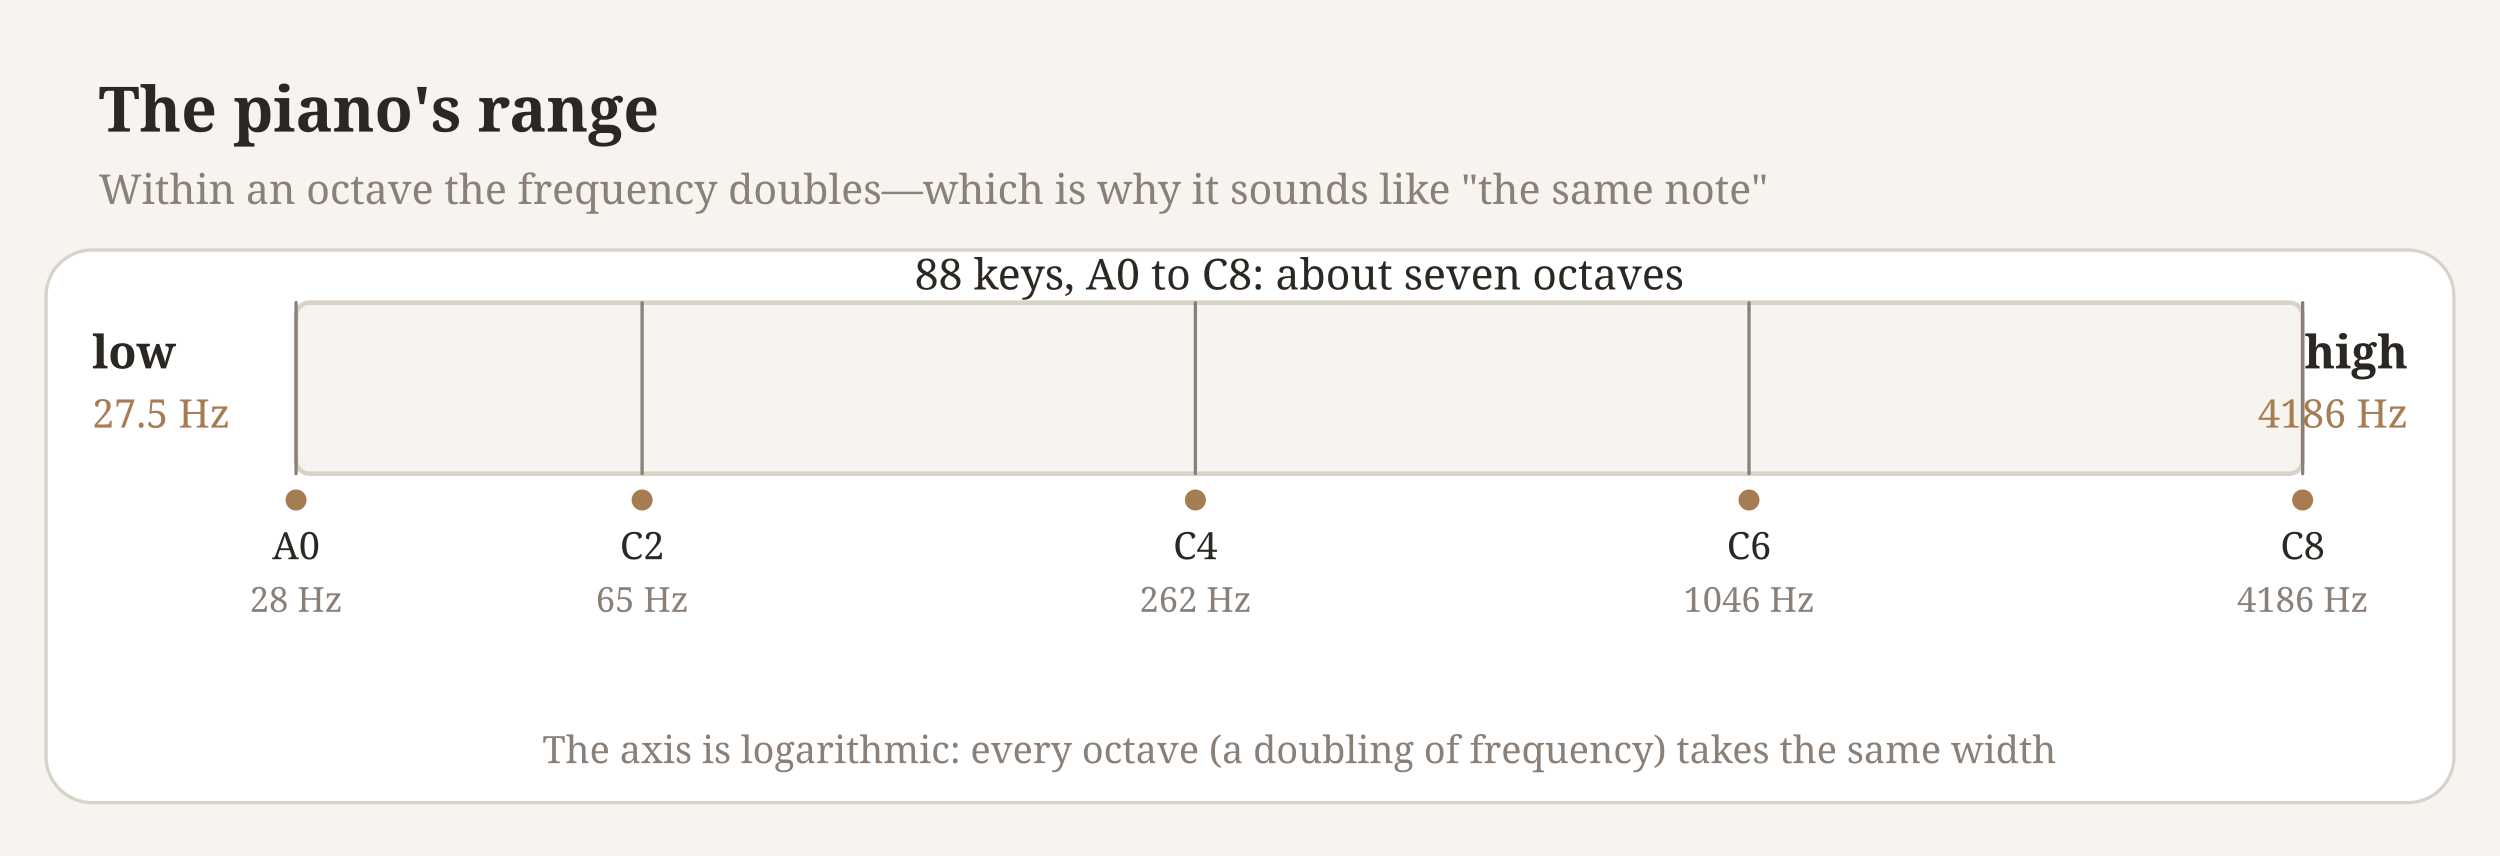
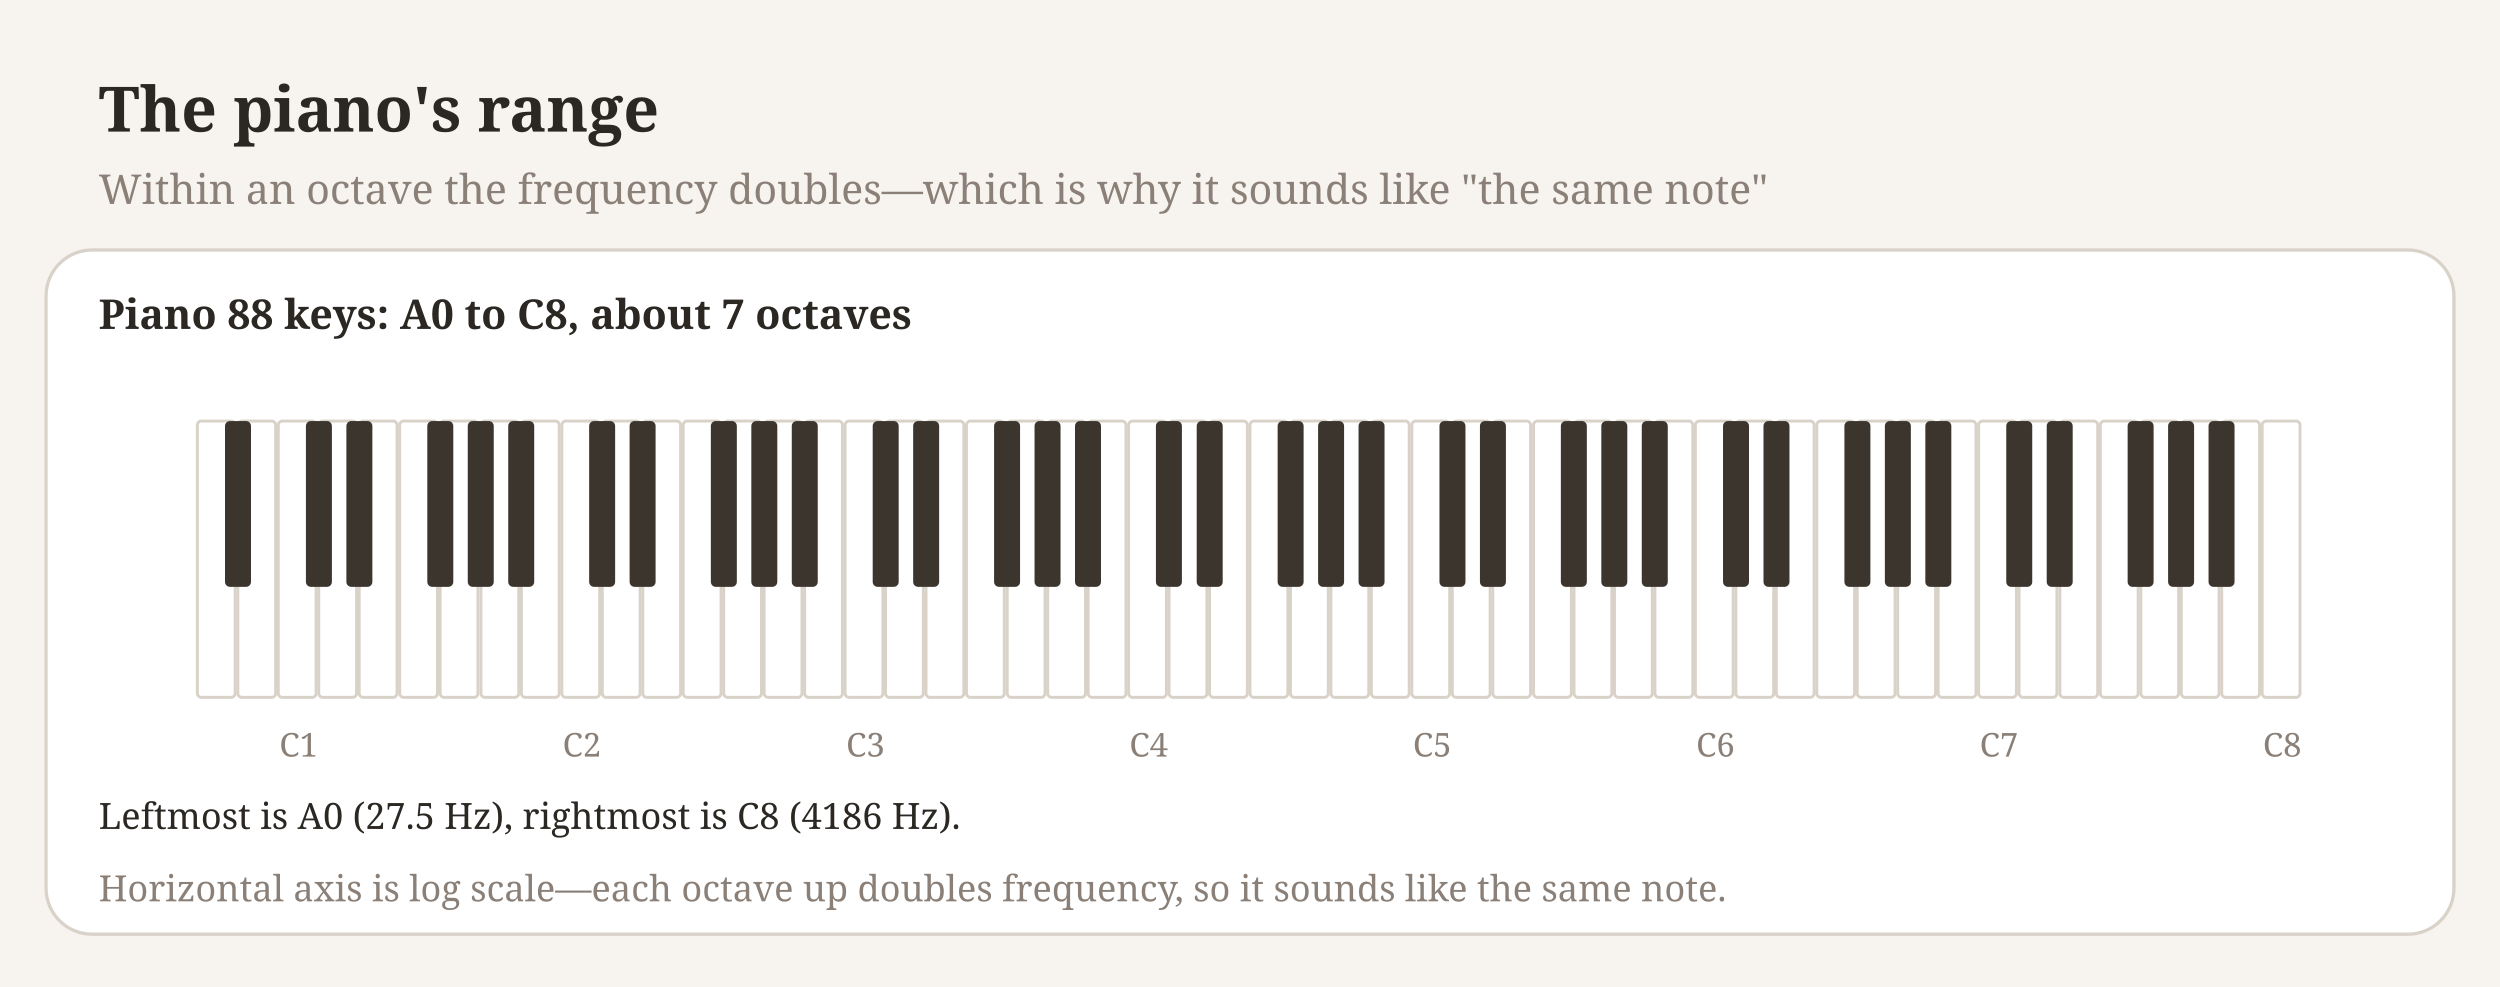
- <svg xmlns="http://www.w3.org/2000/svg" viewBox="0 0 760 260" width="100%" role="img" aria-label="The piano's range">
+ <svg xmlns="http://www.w3.org/2000/svg" viewBox="0 0 760 300" width="100%" role="img" aria-label="The piano's range">
  <style>line,path,polyline{stroke-linecap:round;stroke-linejoin:round}text{font-family:'Source Han Serif TW',serif}</style>
-   <rect width="760" height="260" fill="#f7f3ee" />
-   <rect x="14" y="76" width="732" height="168" rx="14" fill="#fff" stroke="#d9d2c9" stroke-width="1" />
+   <rect width="760" height="300" fill="#f7f3ee" />
+   <rect x="14" y="76" width="732" height="208" rx="14" fill="#fff" stroke="#d9d2c9" stroke-width="1" />
  <text x="30.0" y="40.0" font-size="19" text-anchor="start" fill="#2b2722" font-weight="700">The piano's range</text>
  <text x="30.0" y="62.0" font-size="12.5" text-anchor="start" fill="#8a8078" font-weight="400">Within an octave the frequency doubles—which is why it sounds like "the same note"</text>
-   <rect x="90.0" y="92.0" width="610.0" height="52.0" rx="4" fill="#f7f3ee" stroke="#d9d2c9" stroke-width="1.4" />
-   <line x1="90.0" y1="92.0" x2="90.0" y2="144.0" stroke="#8a8078" stroke-width="1" />
-   <circle cx="90.0" cy="152.0" r="3.2" fill="#A67C52" stroke="none" stroke-width="1.4" />
-   <text x="90.0" y="170.0" font-size="11.5" text-anchor="middle" fill="#2b2722" font-weight="400">A0</text>
-   <text x="90.0" y="186.0" font-size="10.5" text-anchor="middle" fill="#8a8078" font-weight="400">28 Hz</text>
-   <line x1="195.2" y1="92.0" x2="195.2" y2="144.0" stroke="#8a8078" stroke-width="1" />
-   <circle cx="195.2" cy="152.0" r="3.2" fill="#A67C52" stroke="none" stroke-width="1.4" />
-   <text x="195.2" y="170.0" font-size="11.5" text-anchor="middle" fill="#2b2722" font-weight="400">C2</text>
-   <text x="195.2" y="186.0" font-size="10.5" text-anchor="middle" fill="#8a8078" font-weight="400">65 Hz</text>
-   <line x1="363.4" y1="92.0" x2="363.4" y2="144.0" stroke="#8a8078" stroke-width="1" />
-   <circle cx="363.4" cy="152.0" r="3.2" fill="#A67C52" stroke="none" stroke-width="1.4" />
-   <text x="363.4" y="170.0" font-size="11.5" text-anchor="middle" fill="#2b2722" font-weight="400">C4</text>
-   <text x="363.4" y="186.0" font-size="10.5" text-anchor="middle" fill="#8a8078" font-weight="400">262 Hz</text>
-   <line x1="531.7" y1="92.0" x2="531.7" y2="144.0" stroke="#8a8078" stroke-width="1" />
-   <circle cx="531.7" cy="152.0" r="3.2" fill="#A67C52" stroke="none" stroke-width="1.4" />
-   <text x="531.7" y="170.0" font-size="11.5" text-anchor="middle" fill="#2b2722" font-weight="400">C6</text>
-   <text x="531.7" y="186.0" font-size="10.5" text-anchor="middle" fill="#8a8078" font-weight="400">1046 Hz</text>
-   <line x1="700.0" y1="92.0" x2="700.0" y2="144.0" stroke="#8a8078" stroke-width="1" />
-   <circle cx="700.0" cy="152.0" r="3.2" fill="#A67C52" stroke="none" stroke-width="1.4" />
-   <text x="700.0" y="170.0" font-size="11.5" text-anchor="middle" fill="#2b2722" font-weight="400">C8</text>
-   <text x="700.0" y="186.0" font-size="10.5" text-anchor="middle" fill="#8a8078" font-weight="400">4186 Hz</text>
-   <text x="28.0" y="112.0" font-size="14" text-anchor="start" fill="#2b2722" font-weight="700">low</text>
-   <text x="28.0" y="130.0" font-size="12" text-anchor="start" fill="#A67C52" font-weight="400">27.5 Hz</text>
-   <text x="732.0" y="112.0" font-size="14" text-anchor="end" fill="#2b2722" font-weight="700">high</text>
-   <text x="732.0" y="130.0" font-size="12" text-anchor="end" fill="#A67C52" font-weight="400">4186 Hz</text>
-   <text x="395.0" y="88.0" font-size="13" text-anchor="middle" fill="#2b2722" font-weight="400">88 keys, A0 to C8: about seven octaves</text>
-   <text x="395.0" y="232.0" font-size="11.5" text-anchor="middle" fill="#8a8078" font-weight="400">The axis is logarithmic: every octave (a doubling of frequency) takes the same width</text>
+   <text x="30.0" y="100.0" font-size="12.5" text-anchor="start" fill="#2b2722" font-weight="700">Piano 88 keys: A0 to C8, about 7 octaves</text>
+   <rect x="60.0" y="128.0" width="11.5" height="84.0" rx="1.2" fill="#fff" stroke="#d9d2c9" stroke-width="0.9" />
+   <rect x="72.3" y="128.0" width="11.5" height="84.0" rx="1.2" fill="#fff" stroke="#d9d2c9" stroke-width="0.9" />
+   <rect x="84.6" y="128.0" width="11.5" height="84.0" rx="1.2" fill="#fff" stroke="#d9d2c9" stroke-width="0.9" />
+   <rect x="96.9" y="128.0" width="11.5" height="84.0" rx="1.2" fill="#fff" stroke="#d9d2c9" stroke-width="0.9" />
+   <rect x="109.2" y="128.0" width="11.5" height="84.0" rx="1.2" fill="#fff" stroke="#d9d2c9" stroke-width="0.9" />
+   <rect x="121.5" y="128.0" width="11.5" height="84.0" rx="1.2" fill="#fff" stroke="#d9d2c9" stroke-width="0.9" />
+   <rect x="133.8" y="128.0" width="11.5" height="84.0" rx="1.2" fill="#fff" stroke="#d9d2c9" stroke-width="0.9" />
+   <rect x="146.2" y="128.0" width="11.5" height="84.0" rx="1.2" fill="#fff" stroke="#d9d2c9" stroke-width="0.9" />
+   <rect x="158.5" y="128.0" width="11.5" height="84.0" rx="1.2" fill="#fff" stroke="#d9d2c9" stroke-width="0.9" />
+   <rect x="170.8" y="128.0" width="11.5" height="84.0" rx="1.2" fill="#fff" stroke="#d9d2c9" stroke-width="0.9" />
+   <rect x="183.1" y="128.0" width="11.5" height="84.0" rx="1.2" fill="#fff" stroke="#d9d2c9" stroke-width="0.9" />
+   <rect x="195.4" y="128.0" width="11.5" height="84.0" rx="1.2" fill="#fff" stroke="#d9d2c9" stroke-width="0.9" />
+   <rect x="207.7" y="128.0" width="11.5" height="84.0" rx="1.2" fill="#fff" stroke="#d9d2c9" stroke-width="0.9" />
+   <rect x="220.0" y="128.0" width="11.5" height="84.0" rx="1.2" fill="#fff" stroke="#d9d2c9" stroke-width="0.9" />
+   <rect x="232.3" y="128.0" width="11.5" height="84.0" rx="1.2" fill="#fff" stroke="#d9d2c9" stroke-width="0.9" />
+   <rect x="244.6" y="128.0" width="11.5" height="84.0" rx="1.2" fill="#fff" stroke="#d9d2c9" stroke-width="0.9" />
+   <rect x="256.9" y="128.0" width="11.5" height="84.0" rx="1.2" fill="#fff" stroke="#d9d2c9" stroke-width="0.9" />
+   <rect x="269.2" y="128.0" width="11.5" height="84.0" rx="1.2" fill="#fff" stroke="#d9d2c9" stroke-width="0.9" />
+   <rect x="281.5" y="128.0" width="11.5" height="84.0" rx="1.2" fill="#fff" stroke="#d9d2c9" stroke-width="0.9" />
+   <rect x="293.8" y="128.0" width="11.5" height="84.0" rx="1.2" fill="#fff" stroke="#d9d2c9" stroke-width="0.9" />
+   <rect x="306.2" y="128.0" width="11.5" height="84.0" rx="1.2" fill="#fff" stroke="#d9d2c9" stroke-width="0.9" />
+   <rect x="318.5" y="128.0" width="11.5" height="84.0" rx="1.2" fill="#fff" stroke="#d9d2c9" stroke-width="0.9" />
+   <rect x="330.8" y="128.0" width="11.5" height="84.0" rx="1.2" fill="#fff" stroke="#d9d2c9" stroke-width="0.9" />
+   <rect x="343.1" y="128.0" width="11.5" height="84.0" rx="1.2" fill="#fff" stroke="#d9d2c9" stroke-width="0.9" />
+   <rect x="355.4" y="128.0" width="11.5" height="84.0" rx="1.2" fill="#fff" stroke="#d9d2c9" stroke-width="0.9" />
+   <rect x="367.7" y="128.0" width="11.5" height="84.0" rx="1.2" fill="#fff" stroke="#d9d2c9" stroke-width="0.9" />
+   <rect x="380.0" y="128.0" width="11.5" height="84.0" rx="1.2" fill="#fff" stroke="#d9d2c9" stroke-width="0.9" />
+   <rect x="392.3" y="128.0" width="11.5" height="84.0" rx="1.2" fill="#fff" stroke="#d9d2c9" stroke-width="0.9" />
+   <rect x="404.6" y="128.0" width="11.5" height="84.0" rx="1.2" fill="#fff" stroke="#d9d2c9" stroke-width="0.9" />
+   <rect x="416.9" y="128.0" width="11.5" height="84.0" rx="1.2" fill="#fff" stroke="#d9d2c9" stroke-width="0.9" />
+   <rect x="429.2" y="128.0" width="11.5" height="84.0" rx="1.2" fill="#fff" stroke="#d9d2c9" stroke-width="0.9" />
+   <rect x="441.5" y="128.0" width="11.5" height="84.0" rx="1.2" fill="#fff" stroke="#d9d2c9" stroke-width="0.9" />
+   <rect x="453.8" y="128.0" width="11.5" height="84.0" rx="1.2" fill="#fff" stroke="#d9d2c9" stroke-width="0.9" />
+   <rect x="466.2" y="128.0" width="11.5" height="84.0" rx="1.2" fill="#fff" stroke="#d9d2c9" stroke-width="0.9" />
+   <rect x="478.5" y="128.0" width="11.5" height="84.0" rx="1.2" fill="#fff" stroke="#d9d2c9" stroke-width="0.9" />
+   <rect x="490.8" y="128.0" width="11.5" height="84.0" rx="1.2" fill="#fff" stroke="#d9d2c9" stroke-width="0.9" />
+   <rect x="503.1" y="128.0" width="11.5" height="84.0" rx="1.2" fill="#fff" stroke="#d9d2c9" stroke-width="0.9" />
+   <rect x="515.4" y="128.0" width="11.5" height="84.0" rx="1.2" fill="#fff" stroke="#d9d2c9" stroke-width="0.9" />
+   <rect x="527.7" y="128.0" width="11.5" height="84.0" rx="1.2" fill="#fff" stroke="#d9d2c9" stroke-width="0.9" />
+   <rect x="540.0" y="128.0" width="11.5" height="84.0" rx="1.2" fill="#fff" stroke="#d9d2c9" stroke-width="0.9" />
+   <rect x="552.3" y="128.0" width="11.5" height="84.0" rx="1.2" fill="#fff" stroke="#d9d2c9" stroke-width="0.9" />
+   <rect x="564.6" y="128.0" width="11.5" height="84.0" rx="1.2" fill="#fff" stroke="#d9d2c9" stroke-width="0.9" />
+   <rect x="576.9" y="128.0" width="11.5" height="84.0" rx="1.2" fill="#fff" stroke="#d9d2c9" stroke-width="0.9" />
+   <rect x="589.2" y="128.0" width="11.5" height="84.0" rx="1.2" fill="#fff" stroke="#d9d2c9" stroke-width="0.9" />
+   <rect x="601.5" y="128.0" width="11.5" height="84.0" rx="1.2" fill="#fff" stroke="#d9d2c9" stroke-width="0.9" />
+   <rect x="613.8" y="128.0" width="11.5" height="84.0" rx="1.2" fill="#fff" stroke="#d9d2c9" stroke-width="0.9" />
+   <rect x="626.2" y="128.0" width="11.5" height="84.0" rx="1.2" fill="#fff" stroke="#d9d2c9" stroke-width="0.9" />
+   <rect x="638.5" y="128.0" width="11.5" height="84.0" rx="1.2" fill="#fff" stroke="#d9d2c9" stroke-width="0.9" />
+   <rect x="650.8" y="128.0" width="11.5" height="84.0" rx="1.2" fill="#fff" stroke="#d9d2c9" stroke-width="0.9" />
+   <rect x="663.1" y="128.0" width="11.5" height="84.0" rx="1.2" fill="#fff" stroke="#d9d2c9" stroke-width="0.9" />
+   <rect x="675.4" y="128.0" width="11.5" height="84.0" rx="1.2" fill="#fff" stroke="#d9d2c9" stroke-width="0.9" />
+   <rect x="687.7" y="128.0" width="11.5" height="84.0" rx="1.2" fill="#fff" stroke="#d9d2c9" stroke-width="0.9" />
+   <rect x="68.4" y="128.0" width="7.9" height="50.4" rx="1.5" fill="#3b352d" stroke="none" stroke-width="1.4" />
+   <rect x="93.0" y="128.0" width="7.9" height="50.4" rx="1.5" fill="#3b352d" stroke="none" stroke-width="1.4" />
+   <rect x="105.3" y="128.0" width="7.9" height="50.4" rx="1.5" fill="#3b352d" stroke="none" stroke-width="1.4" />
+   <rect x="129.9" y="128.0" width="7.9" height="50.4" rx="1.5" fill="#3b352d" stroke="none" stroke-width="1.4" />
+   <rect x="142.2" y="128.0" width="7.9" height="50.4" rx="1.5" fill="#3b352d" stroke="none" stroke-width="1.4" />
+   <rect x="154.5" y="128.0" width="7.9" height="50.4" rx="1.5" fill="#3b352d" stroke="none" stroke-width="1.4" />
+   <rect x="179.1" y="128.0" width="7.9" height="50.4" rx="1.5" fill="#3b352d" stroke="none" stroke-width="1.4" />
+   <rect x="191.4" y="128.0" width="7.9" height="50.4" rx="1.5" fill="#3b352d" stroke="none" stroke-width="1.4" />
+   <rect x="216.1" y="128.0" width="7.9" height="50.4" rx="1.5" fill="#3b352d" stroke="none" stroke-width="1.4" />
+   <rect x="228.4" y="128.0" width="7.9" height="50.4" rx="1.5" fill="#3b352d" stroke="none" stroke-width="1.4" />
+   <rect x="240.7" y="128.0" width="7.9" height="50.4" rx="1.5" fill="#3b352d" stroke="none" stroke-width="1.4" />
+   <rect x="265.3" y="128.0" width="7.9" height="50.4" rx="1.5" fill="#3b352d" stroke="none" stroke-width="1.4" />
+   <rect x="277.6" y="128.0" width="7.9" height="50.4" rx="1.5" fill="#3b352d" stroke="none" stroke-width="1.4" />
+   <rect x="302.2" y="128.0" width="7.9" height="50.4" rx="1.5" fill="#3b352d" stroke="none" stroke-width="1.4" />
+   <rect x="314.5" y="128.0" width="7.9" height="50.4" rx="1.5" fill="#3b352d" stroke="none" stroke-width="1.4" />
+   <rect x="326.8" y="128.0" width="7.9" height="50.4" rx="1.5" fill="#3b352d" stroke="none" stroke-width="1.4" />
+   <rect x="351.4" y="128.0" width="7.9" height="50.4" rx="1.5" fill="#3b352d" stroke="none" stroke-width="1.4" />
+   <rect x="363.8" y="128.0" width="7.9" height="50.4" rx="1.5" fill="#3b352d" stroke="none" stroke-width="1.4" />
+   <rect x="388.4" y="128.0" width="7.9" height="50.4" rx="1.5" fill="#3b352d" stroke="none" stroke-width="1.4" />
+   <rect x="400.7" y="128.0" width="7.9" height="50.4" rx="1.5" fill="#3b352d" stroke="none" stroke-width="1.4" />
+   <rect x="413.0" y="128.0" width="7.9" height="50.4" rx="1.5" fill="#3b352d" stroke="none" stroke-width="1.4" />
+   <rect x="437.6" y="128.0" width="7.9" height="50.4" rx="1.5" fill="#3b352d" stroke="none" stroke-width="1.4" />
+   <rect x="449.9" y="128.0" width="7.9" height="50.4" rx="1.5" fill="#3b352d" stroke="none" stroke-width="1.4" />
+   <rect x="474.5" y="128.0" width="7.9" height="50.4" rx="1.5" fill="#3b352d" stroke="none" stroke-width="1.4" />
+   <rect x="486.8" y="128.0" width="7.9" height="50.4" rx="1.5" fill="#3b352d" stroke="none" stroke-width="1.4" />
+   <rect x="499.1" y="128.0" width="7.9" height="50.4" rx="1.5" fill="#3b352d" stroke="none" stroke-width="1.4" />
+   <rect x="523.8" y="128.0" width="7.9" height="50.4" rx="1.5" fill="#3b352d" stroke="none" stroke-width="1.4" />
+   <rect x="536.1" y="128.0" width="7.9" height="50.4" rx="1.5" fill="#3b352d" stroke="none" stroke-width="1.4" />
+   <rect x="560.7" y="128.0" width="7.9" height="50.4" rx="1.5" fill="#3b352d" stroke="none" stroke-width="1.4" />
+   <rect x="573.0" y="128.0" width="7.9" height="50.4" rx="1.5" fill="#3b352d" stroke="none" stroke-width="1.4" />
+   <rect x="585.3" y="128.0" width="7.9" height="50.4" rx="1.5" fill="#3b352d" stroke="none" stroke-width="1.4" />
+   <rect x="609.9" y="128.0" width="7.9" height="50.4" rx="1.5" fill="#3b352d" stroke="none" stroke-width="1.4" />
+   <rect x="622.2" y="128.0" width="7.9" height="50.4" rx="1.5" fill="#3b352d" stroke="none" stroke-width="1.4" />
+   <rect x="646.8" y="128.0" width="7.9" height="50.4" rx="1.5" fill="#3b352d" stroke="none" stroke-width="1.4" />
+   <rect x="659.1" y="128.0" width="7.9" height="50.4" rx="1.5" fill="#3b352d" stroke="none" stroke-width="1.4" />
+   <rect x="671.4" y="128.0" width="7.9" height="50.4" rx="1.5" fill="#3b352d" stroke="none" stroke-width="1.4" />
+   <text x="90.8" y="230.0" font-size="10" text-anchor="middle" fill="#8a8078" font-weight="400">C1</text>
+   <text x="176.9" y="230.0" font-size="10" text-anchor="middle" fill="#8a8078" font-weight="400">C2</text>
+   <text x="263.1" y="230.0" font-size="10" text-anchor="middle" fill="#8a8078" font-weight="400">C3</text>
+   <text x="349.2" y="230.0" font-size="10" text-anchor="middle" fill="#8a8078" font-weight="400">C4</text>
+   <text x="435.4" y="230.0" font-size="10" text-anchor="middle" fill="#8a8078" font-weight="400">C5</text>
+   <text x="521.5" y="230.0" font-size="10" text-anchor="middle" fill="#8a8078" font-weight="400">C6</text>
+   <text x="607.7" y="230.0" font-size="10" text-anchor="middle" fill="#8a8078" font-weight="400">C7</text>
+   <text x="693.8" y="230.0" font-size="10" text-anchor="middle" fill="#8a8078" font-weight="400">C8</text>
+   <text x="30.0" y="252.0" font-size="11" text-anchor="start" fill="#2b2722" font-weight="400">Leftmost is A0 (27.5 Hz), rightmost is C8 (4186 Hz).</text>
+   <text x="30.0" y="274.0" font-size="11" text-anchor="start" fill="#8a8078" font-weight="#2b2722">Horizontal axis is log scale—each octave up doubles frequency, so it sounds like the same note.</text>
</svg>
